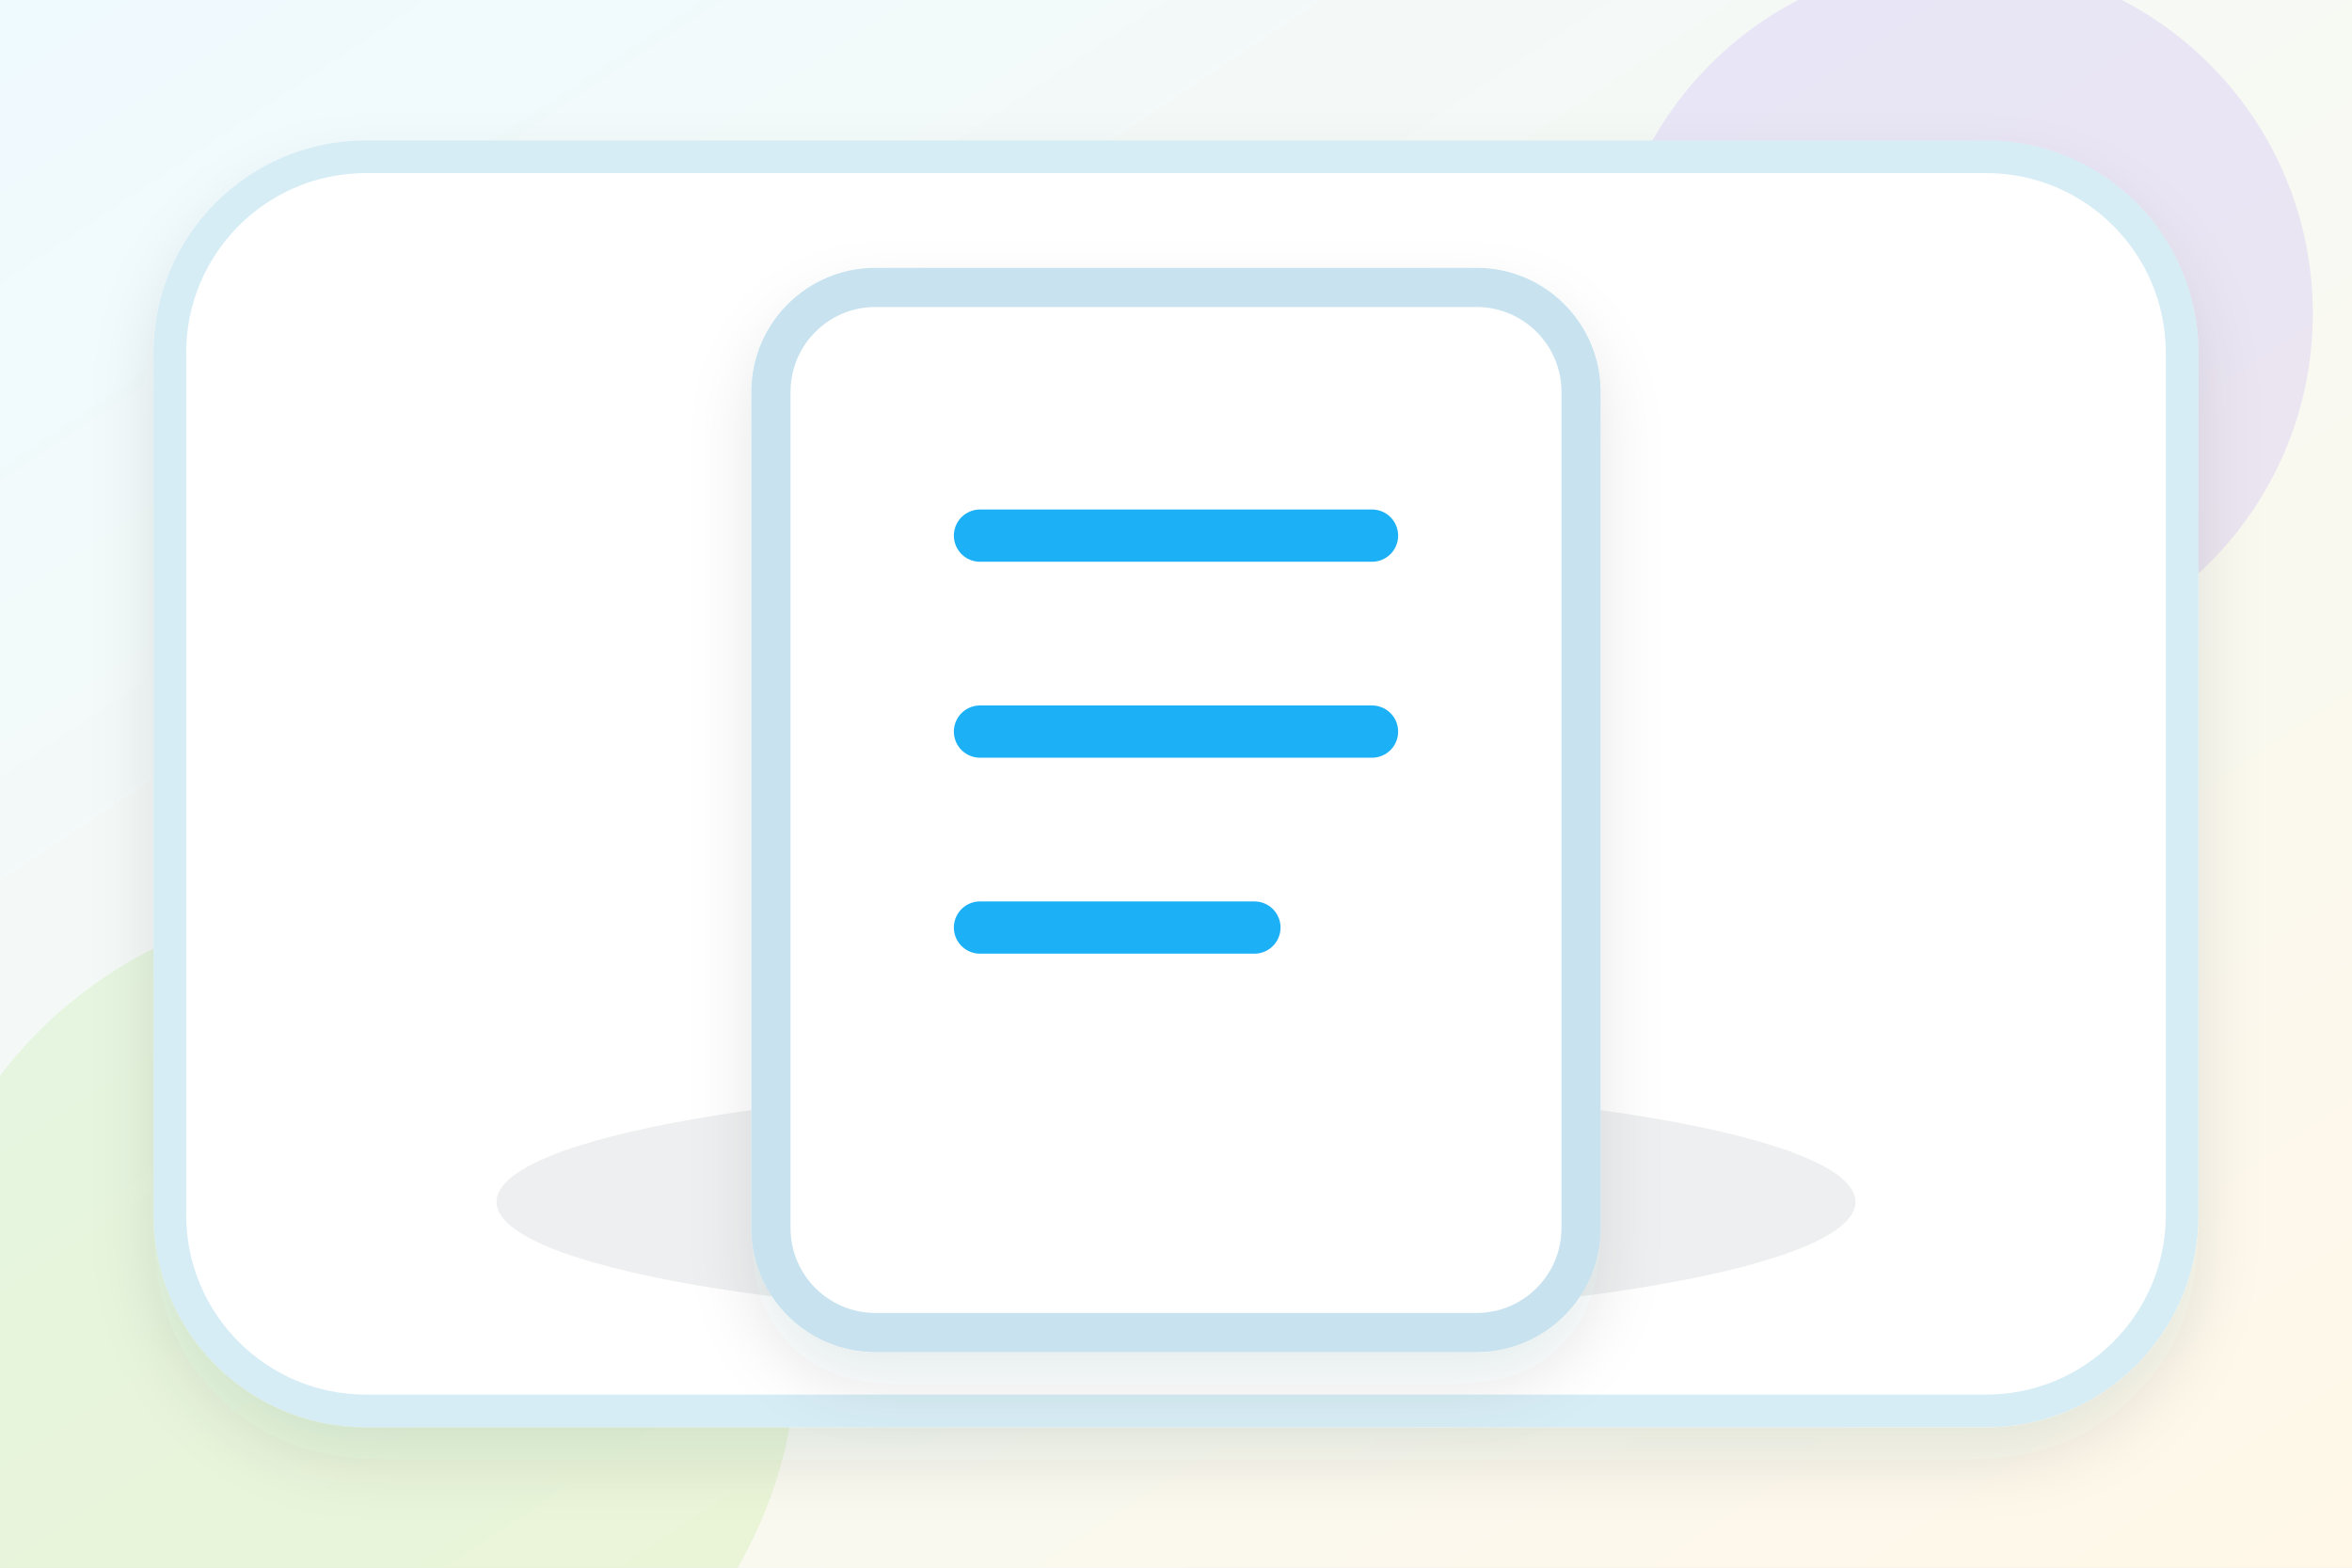
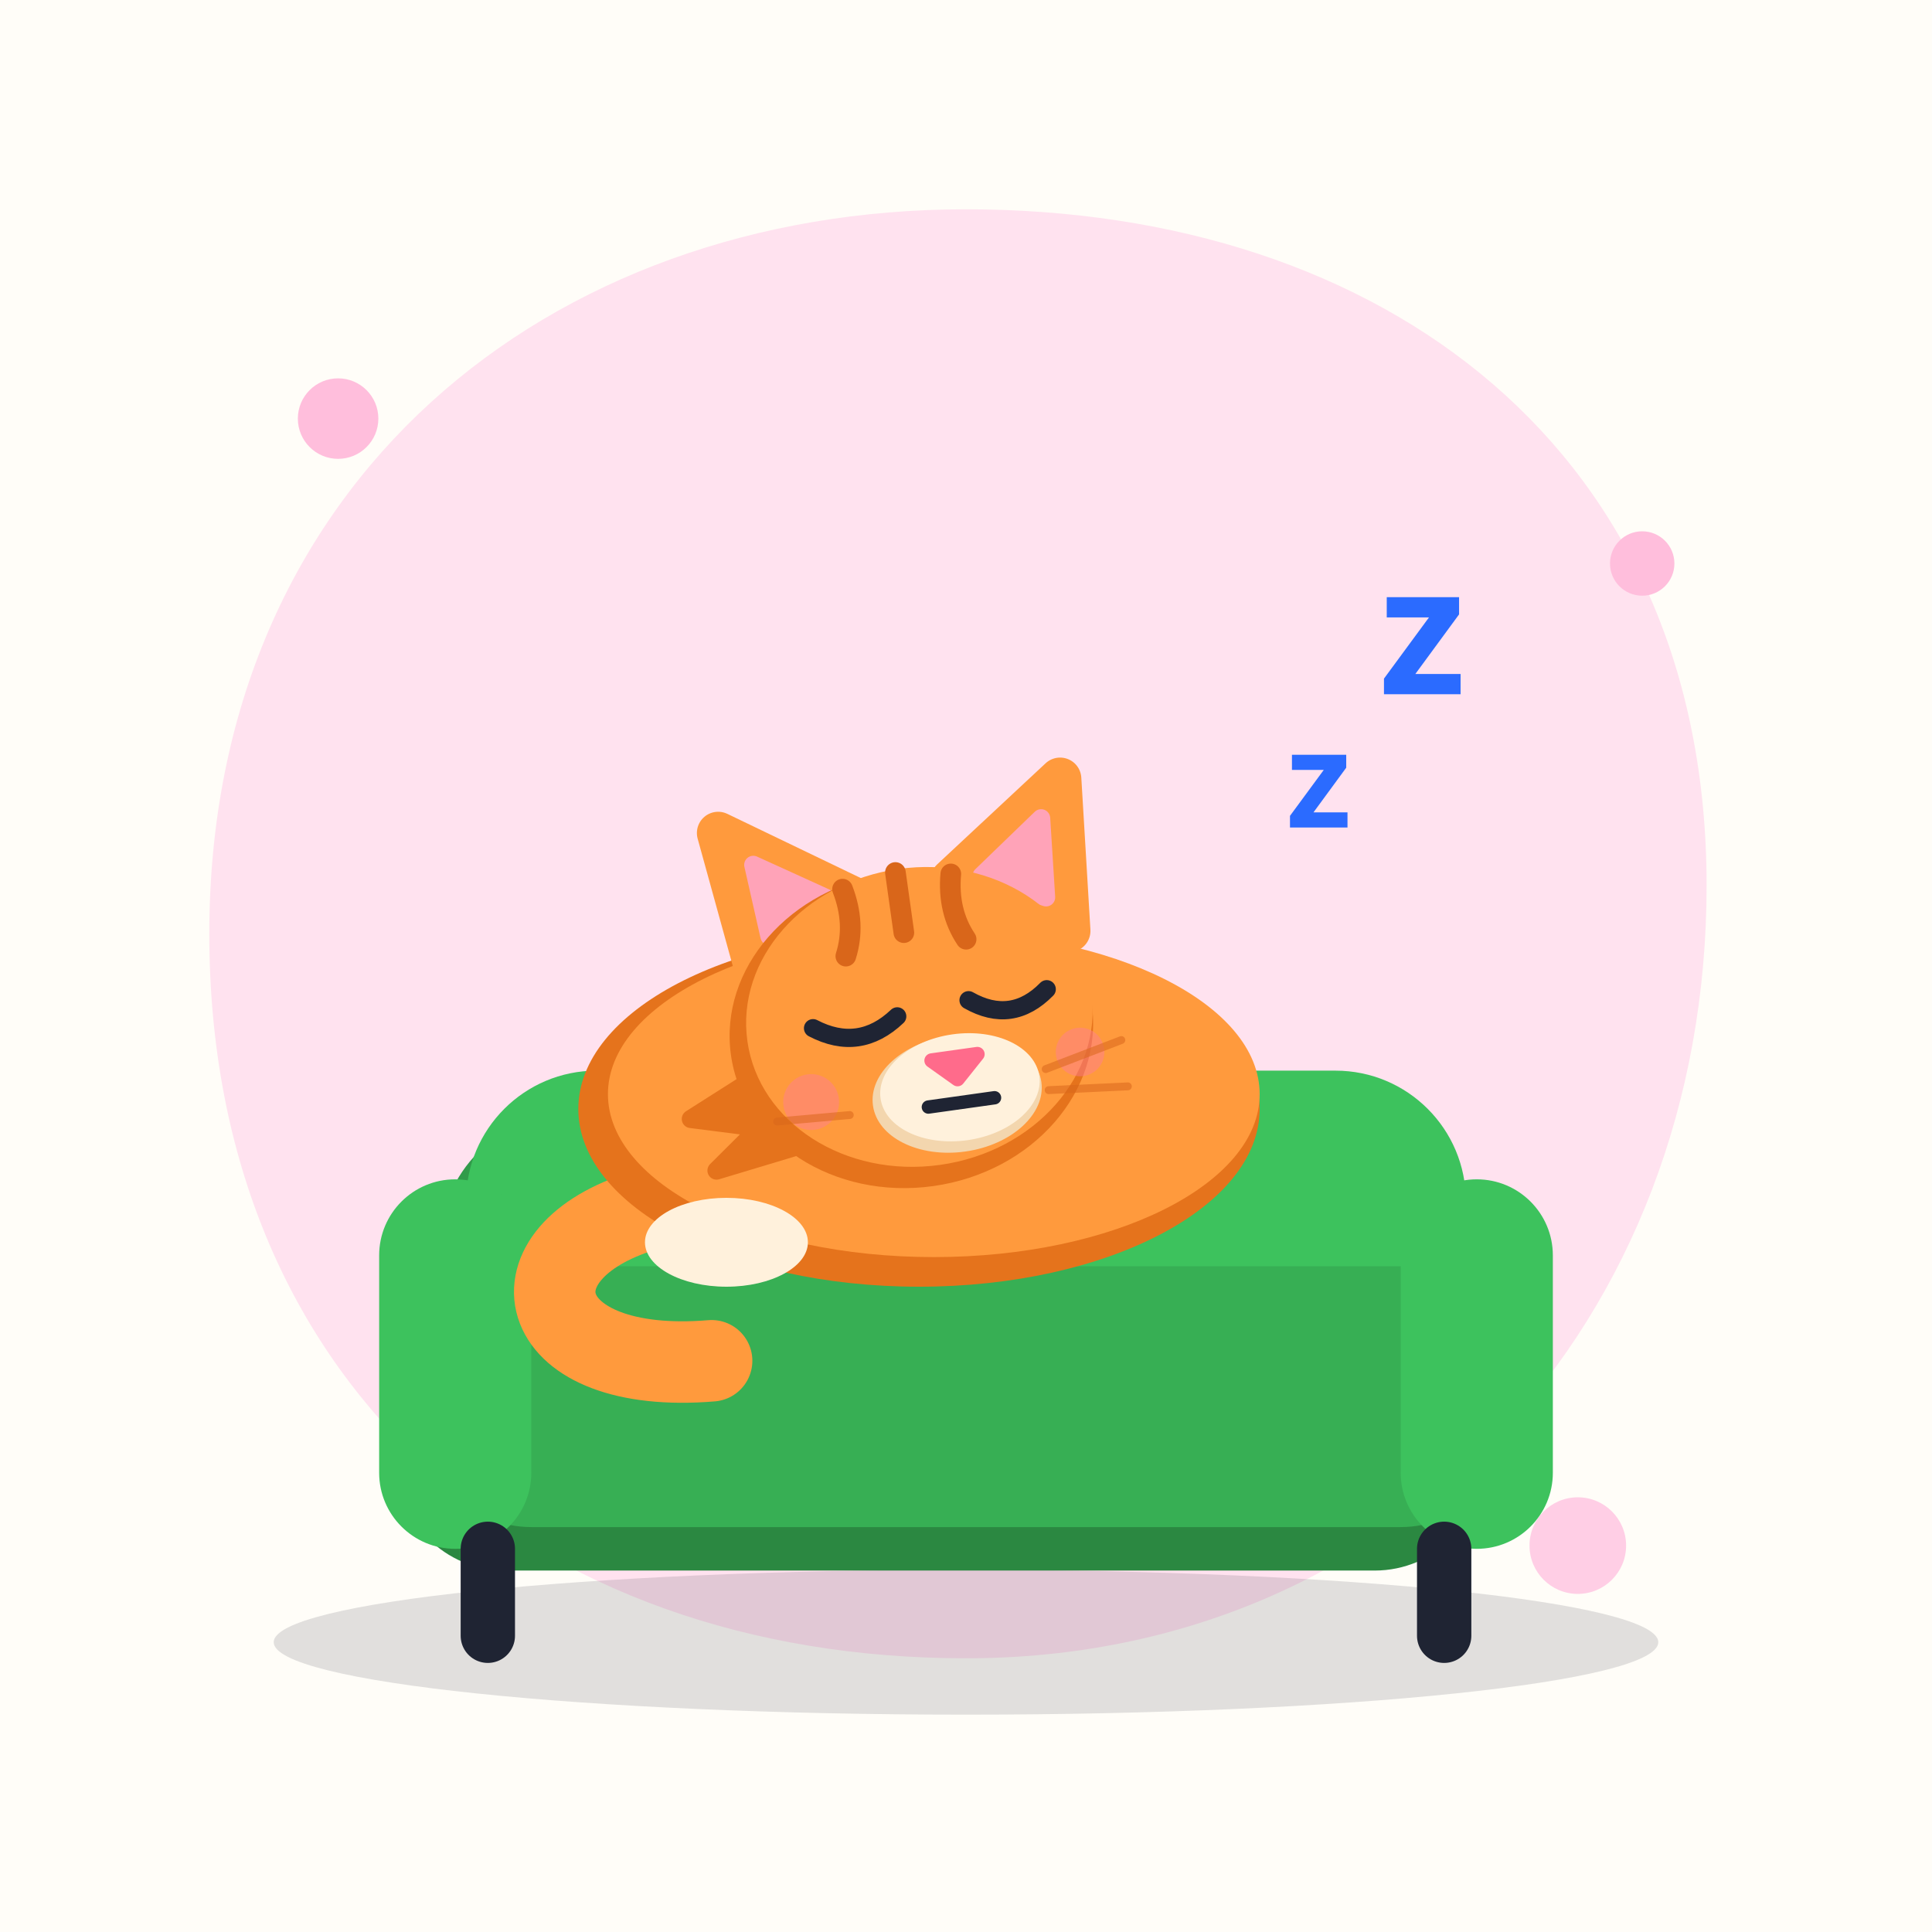
- <svg xmlns="http://www.w3.org/2000/svg" viewBox="0 0 360 240" role="img" aria-labelledby="title desc">
-   <defs>
-     <linearGradient id="w-bg" x1="0" y1="0" x2="1" y2="1">
-       <stop offset="0" stop-color="#effaff" />
-       <stop offset="1" stop-color="#fff8e8" />
-     </linearGradient>
-     <linearGradient id="w-blue" x1="0" y1="0" x2="1" y2="1">
-       <stop offset="0" stop-color="#6bd3ff" />
-       <stop offset="1" stop-color="#1cb0f6" />
-     </linearGradient>
-     <linearGradient id="w-green" x1="0" y1="0" x2="1" y2="1">
-       <stop offset="0" stop-color="#a7ea4e" />
-       <stop offset="1" stop-color="#58cc02" />
-     </linearGradient>
-     <linearGradient id="w-gold" x1="0" y1="0" x2="1" y2="1">
-       <stop offset="0" stop-color="#ffe37a" />
-       <stop offset="1" stop-color="#ffc800" />
-     </linearGradient>
-     <filter id="w-shadow" x="-20%" y="-20%" width="140%" height="150%">
-       <feDropShadow dx="0" dy="10" stdDeviation="10" flood-color="#24313a" flood-opacity="0.16" />
-     </filter>
-     <filter id="w-soft" x="-20%" y="-20%" width="140%" height="140%">
-       <feDropShadow dx="0" dy="5" stdDeviation="5" flood-color="#24313a" flood-opacity="0.10" />
-     </filter>
-   </defs>
-   <rect width="360" height="240" fill="url(#w-bg)" />
-   <circle cx="300" cy="48" r="54" fill="#8b5cf6" opacity="0.13" />
-   <circle cx="54" cy="206" r="68" fill="#58cc02" opacity="0.10" />
-   <rect x="26" y="24" width="308" height="192" rx="30" fill="#fff" stroke="#d7edf5" stroke-width="5" filter="url(#w-soft)" />
-   <ellipse cx="180" cy="184" rx="104" ry="18" fill="#24313a" opacity="0.08" />
-   <g transform="translate(180 124)" filter="url(#w-soft)">
-     <rect x="-62" y="-80" width="124" height="160" rx="16" fill="#fff" stroke="#c8e3ef" stroke-width="6" />
-     <path d="M-30-42h60M-30-12h60M-30 18h42" stroke="#1cb0f6" stroke-width="8" stroke-linecap="round" />
+ <svg xmlns="http://www.w3.org/2000/svg" viewBox="0 0 240 240" width="240" height="240">
+   <rect x="0" y="0" width="240" height="240" rx="0" fill="#fffdf8" />
+   <path d="M120 26c52 0 92 30 92 84s-38 96-92 96-94-34-94-90 42-90 94-90Z" fill="#ffe2ef" />
+   <circle cx="42" cy="52" r="5" fill="#ffbedc" />
+   <circle cx="204" cy="70" r="4" fill="#ffbedc" />
+   <circle cx="196" cy="192" r="6" fill="#ffcee5" />
+   <ellipse cx="120" cy="204" rx="86" ry="9" fill="#1f243322" />
+   <g transform="translate(120 160) scale(1.35 1.35)">
+     <rect x="-48.4" y="-16" width="92" height="30" rx="12" fill="#319b4a" />
+     <rect x="-46" y="-20" width="92" height="30" rx="12" fill="#3dc25d" />
+     <rect x="-52.4" y="2" width="100" height="24" rx="10" fill="#2b8841" />
+     <rect x="-50" y="-2" width="100" height="24" rx="10" fill="#37af54" />
+     <rect x="-54" y="-10" width="14" height="34" rx="7" fill="#3dc25d" />
+     <rect x="40" y="-10" width="14" height="34" rx="7" fill="#3dc25d" />
+     <path d="M-44 24v8M44 24v8" fill="none" stroke="#1f2433" stroke-width="5" stroke-linecap="round" stroke-linejoin="round" />
+   </g>
+   <g transform="translate(116 158) scale(0.92 0.92)">
+     <path d="M-40 -8C-58 -2 -54 14 -30 12" fill="none" stroke="#ff9a3d" stroke-width="11" stroke-linecap="round" stroke-linejoin="round" />
+     <ellipse cx="-2" cy="-22" rx="46" ry="24" fill="#e5731c" />
+     <ellipse cx="0" cy="-24" rx="44" ry="22" fill="#ff9a3d" />
+     <path d="M-16 -40q3 5 1 10M-4 -43v9M8 -42q-2 5 0 10" fill="none" stroke="#d9661a" stroke-width="3.4" stroke-linecap="round" stroke-linejoin="round" />
+     <ellipse cx="-28" cy="-4" rx="11" ry="6" fill="#fff1dc" />
+     <g transform="translate(-118 -70) scale(.82) rotate(-8 140 44)">
+       <path d="M116 32L113 9L134 23Z" fill="#ff9a3d" stroke="#ff9a3d" stroke-width="7" stroke-linejoin="round" />
+       <path d="M119 27L118 15L129 22Z" fill="#ffa3b8" stroke="#ffa3b8" stroke-width="3" stroke-linejoin="round" />
+       <g class="cat-ear-right" style="transform-origin:156px 26px">
+         <path d="M150 22L170 8L168 33Z" fill="#ff9a3d" stroke="#ff9a3d" stroke-width="7" stroke-linejoin="round" />
+         <path d="M155 22L166 14L165 27Z" fill="#ffa3b8" stroke="#ffa3b8" stroke-width="3" stroke-linejoin="round" />
+       </g>
+       <path d="M113 50L102 55L113 58L105 64L118 62Z" fill="#e5731c" stroke="#e5731c" stroke-width="3" stroke-linejoin="round" />
+       <ellipse cx="140" cy="45.5" rx="30" ry="26" fill="#e5731c" />
+       <ellipse cx="141.6" cy="43.6" rx="28.6" ry="24.6" fill="#ff9a3d" />
+       <path d="M132 21q1.4 6-1 11M141 19.5v10M150 21q-1.4 6 1 11" stroke="#d9661a" stroke-width="3.4" stroke-linecap="round" fill="none" />
+       <ellipse cx="146" cy="57" rx="14" ry="9.6" fill="#f3d6ae" />
+       <ellipse cx="146.6" cy="56" rx="13.2" ry="8.8" fill="#fff1dc" />
+       <circle cx="122" cy="55" r="4.6" fill="#ff7a9a" opacity=".45" />
+       <circle cx="167" cy="53" r="4" fill="#ff7a9a" opacity=".45" />
+       <path d="M124 43q7 5 14 0M150 42q6.5 5 13 0" fill="none" stroke="#1f2433" stroke-width="3" stroke-linecap="round" />
+       <path d="M142.6 51h7.6l-3.8 3.6Z" fill="#ff6b8b" stroke="#ff6b8b" stroke-width="2.4" stroke-linejoin="round" />
+       <path d="M141 58.5h11" stroke="#1f2433" stroke-width="2.2" stroke-linecap="round" />
+       <path d="M161 55l13-3M161 58.5l13 1.2M128 58l-12-.6" stroke="#d9661a" stroke-width="1.3" stroke-linecap="round" opacity=".55" />
+     </g>
+     <text x="52" y="-60" font-family="'Nunito','Arial Rounded MT Bold','DM Sans',system-ui,sans-serif" font-size="18" font-weight="900" fill="#2b6bff" text-anchor="middle">z</text>
+     <text x="66" y="-78" font-family="'Nunito','Arial Rounded MT Bold','DM Sans',system-ui,sans-serif" font-size="24" font-weight="900" fill="#2b6bff" text-anchor="middle">z</text>
  </g>
</svg>
